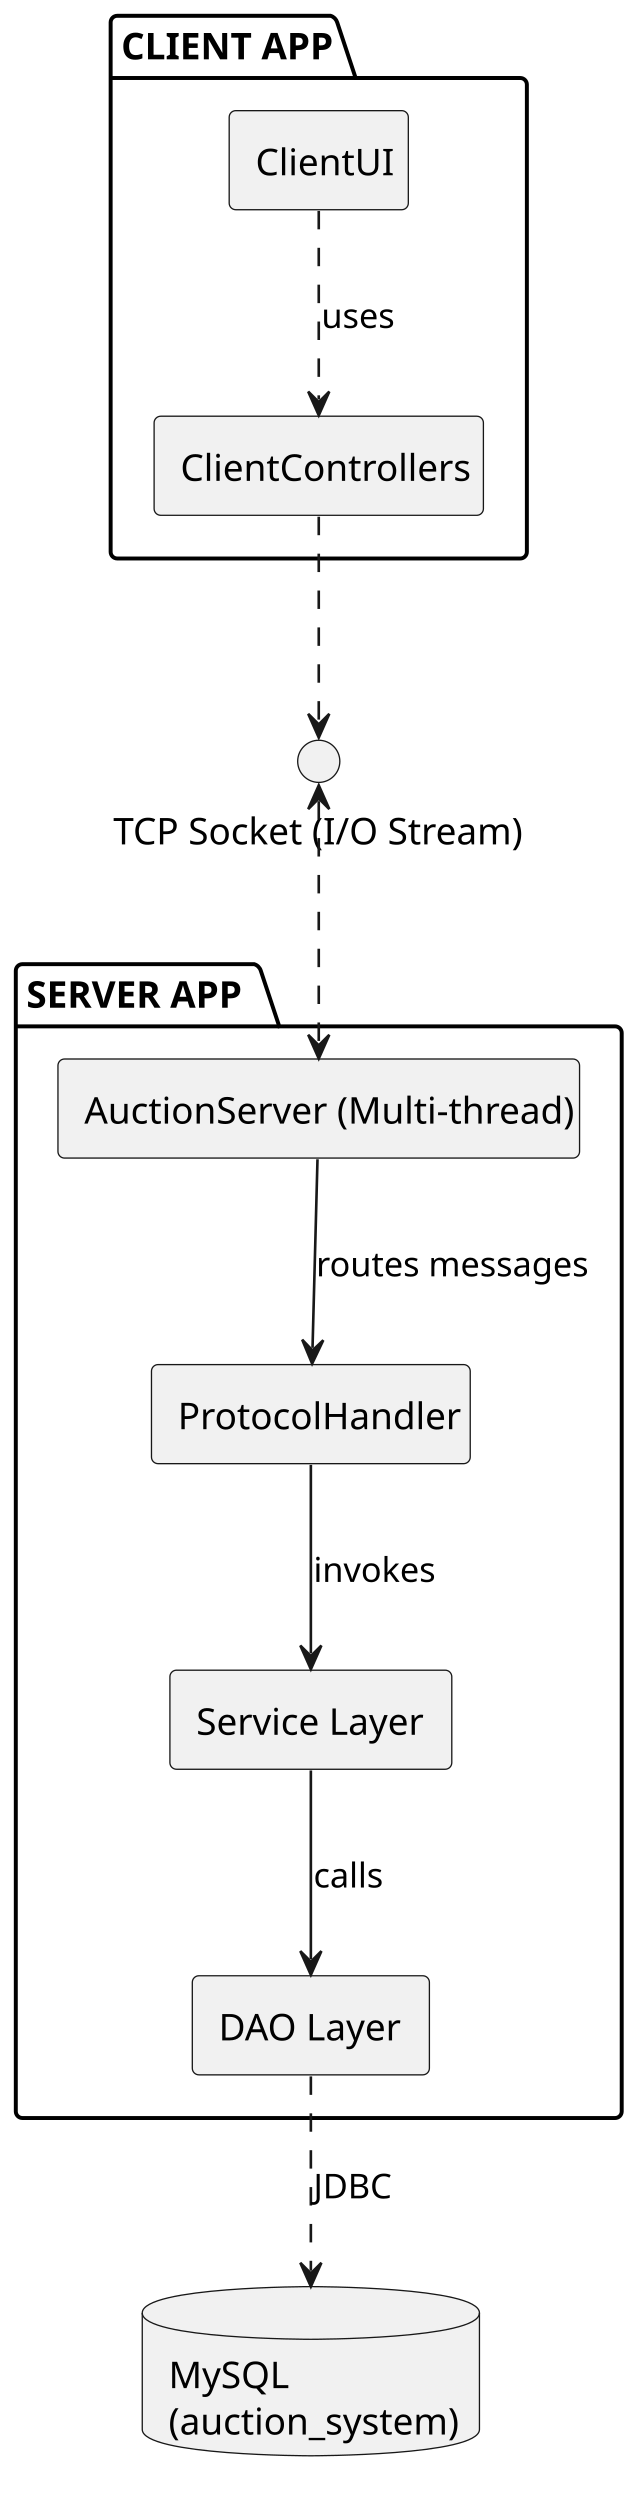
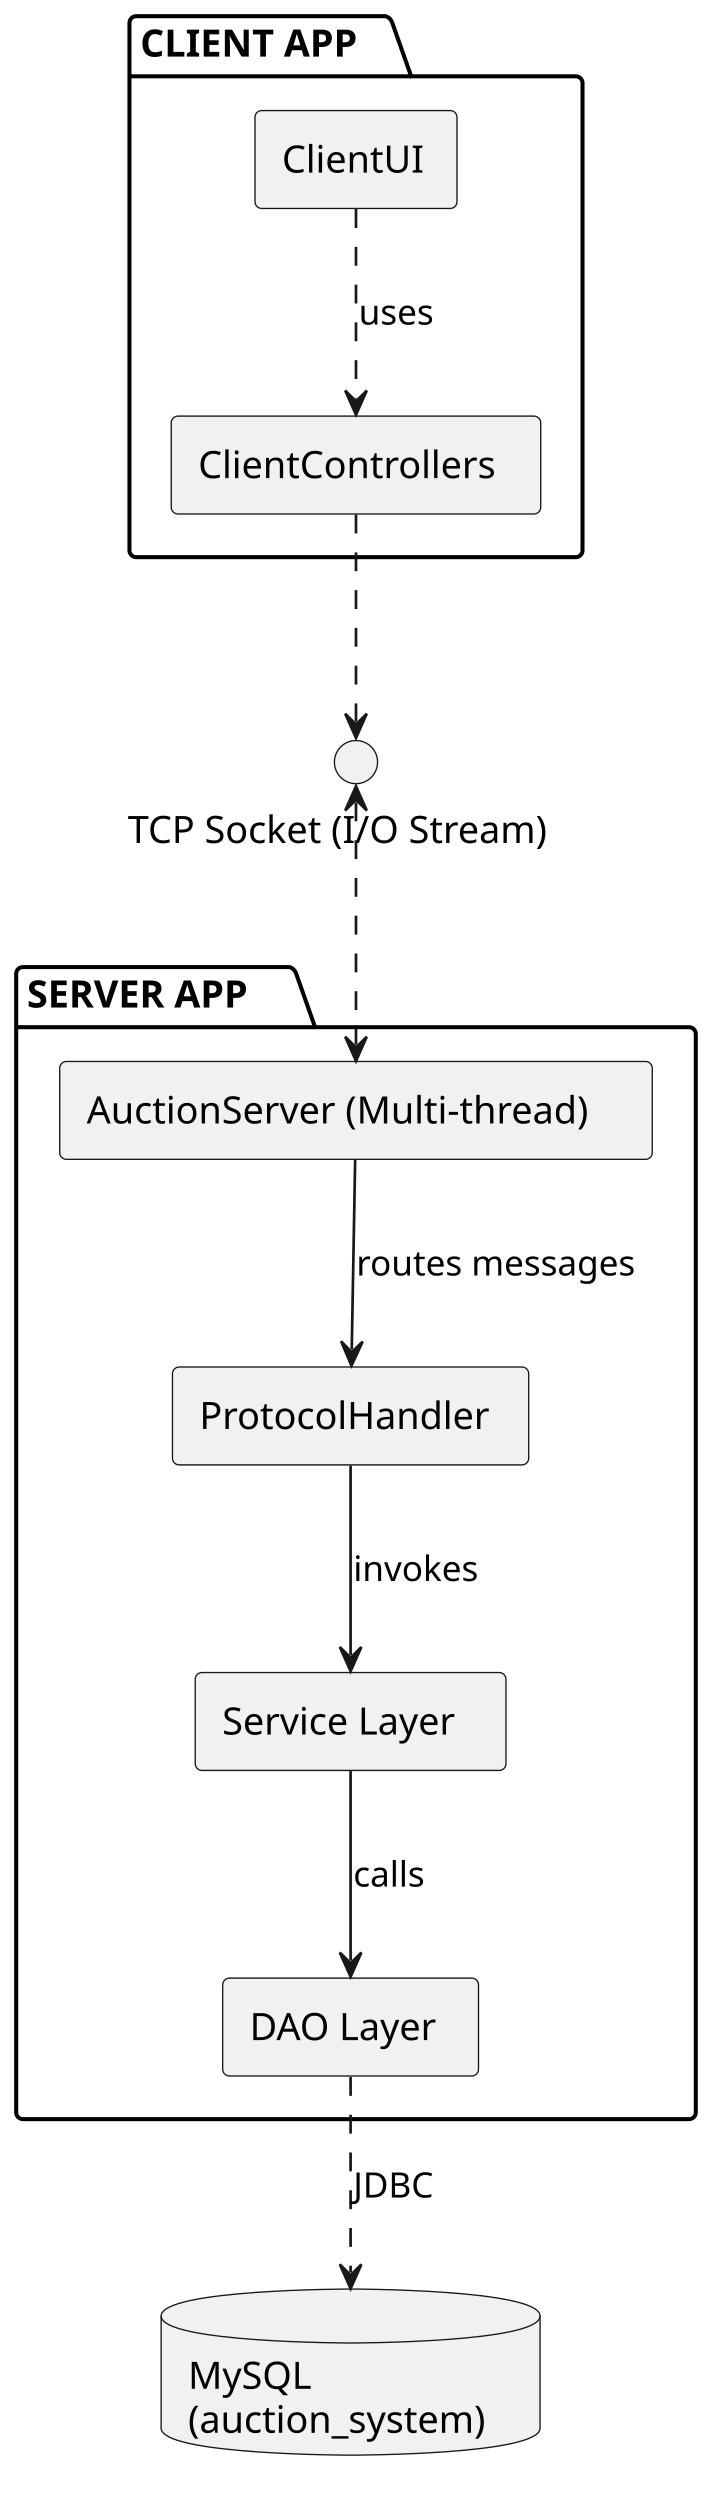
- <svg xmlns="http://www.w3.org/2000/svg" contentStyleType="text/css" height="949px" preserveAspectRatio="none" style="width:243px;height:949px;background:#FFFFFF;" version="1.1" viewBox="0 0 243 949" width="243px" zoomAndPan="magnify">
+ <svg xmlns="http://www.w3.org/2000/svg" contentStyleType="text/css" data-diagram-type="DESCRIPTION" height="927px" preserveAspectRatio="none" style="width:265px;height:927px;background:#FFFFFF;" version="1.1" viewBox="0 0 265 927" width="265px" zoomAndPan="magnify">
  <defs />
  <g>
-     <g id="cluster_CLIENT APP">
-       <path d="M44.5,6 L125.5,6 A3.75,3.75 0 0 1 128,8.5 L135,29.609 L197.5,29.609 A2.5,2.5 0 0 1 200,32.109 L200,209.5 A2.5,2.5 0 0 1 197.5,212 L44.5,212 A2.5,2.5 0 0 1 42,209.5 L42,8.5 A2.5,2.5 0 0 1 44.5,6 " fill="none" style="stroke:#000000;stroke-width:1.5;" />
-       <line style="stroke:#000000;stroke-width:1.5;" x1="42" x2="135" y1="29.609" y2="29.609" />
-       <text fill="#000000" font-family="sans-serif" font-size="14" font-weight="bold" lengthAdjust="spacing" textLength="80" x="46" y="22.533">CLIENT APP</text>
+     <g class="cluster" data-qualified-name="CLIENT APP" data-source-line="3" id="ent0002">
+       <path d="M50.5,6 L142.965,6 A3.75,3.75 0 0 1 145.465,8.5 L152.465,28.297 L213.5,28.297 A2.5,2.5 0 0 1 216,30.797 L216,204.09 A2.5,2.5 0 0 1 213.5,206.59 L50.5,206.59 A2.5,2.5 0 0 1 48,204.09 L48,8.5 A2.5,2.5 0 0 1 50.5,6" fill="none" style="stroke:#000000;stroke-width:1.5;" />
+       <line style="stroke:#000000;stroke-width:1.5;" x1="48" x2="152.465" y1="28.297" y2="28.297" />
+       <text fill="#000000" font-family="sans-serif" font-size="14" font-weight="bold" lengthAdjust="spacing" textLength="91.465" x="52" y="20.995">CLIENT APP</text>
    </g>
-     <g id="cluster_SERVER APP">
-       <path d="M8.5,366 L96.5,366 A3.75,3.75 0 0 1 99,368.5 L106,389.609 L233.5,389.609 A2.5,2.5 0 0 1 236,392.109 L236,801.5 A2.5,2.5 0 0 1 233.5,804 L8.5,804 A2.5,2.5 0 0 1 6,801.5 L6,368.5 A2.5,2.5 0 0 1 8.5,366 " fill="none" style="stroke:#000000;stroke-width:1.5;" />
-       <line style="stroke:#000000;stroke-width:1.5;" x1="6" x2="106" y1="389.609" y2="389.609" />
-       <text fill="#000000" font-family="sans-serif" font-size="14" font-weight="bold" lengthAdjust="spacing" textLength="87" x="10" y="382.533">SERVER APP</text>
+     <g class="cluster" data-qualified-name="SERVER APP" data-source-line="11" id="ent0007">
+       <path d="M8.5,358.59 L107.336,358.59 A3.75,3.75 0 0 1 109.836,361.09 L116.836,380.887 L255.5,380.887 A2.5,2.5 0 0 1 258,383.387 L258,783.28 A2.5,2.5 0 0 1 255.5,785.78 L8.5,785.78 A2.5,2.5 0 0 1 6,783.28 L6,361.09 A2.5,2.5 0 0 1 8.5,358.59" fill="none" style="stroke:#000000;stroke-width:1.5;" />
+       <line style="stroke:#000000;stroke-width:1.5;" x1="6" x2="116.836" y1="380.887" y2="380.887" />
+       <text fill="#000000" font-family="sans-serif" font-size="14" font-weight="bold" lengthAdjust="spacing" textLength="97.836" x="10" y="373.585">SERVER APP</text>
    </g>
-     <g id="elem_UI">
-       <rect fill="#F1F1F1" height="37.609" rx="2.5" ry="2.5" style="stroke:#181818;stroke-width:0.5;" width="68" x="87" y="42" />
-       <text fill="#000000" font-family="sans-serif" font-size="14" lengthAdjust="spacing" textLength="48" x="97" y="66.533">ClientUI</text>
+     <g class="entity" data-qualified-name="CLIENT APP.UI" data-source-line="4" id="ent0003">
+       <rect fill="#F1F1F1" height="36.297" rx="2.5" ry="2.5" style="stroke:#181818;stroke-width:0.5;" width="74.906" x="94.55" y="41" />
+       <text fill="#000000" font-family="sans-serif" font-size="14" lengthAdjust="spacing" textLength="54.906" x="104.55" y="63.995">ClientUI</text>
    </g>
-     <g id="elem_ClientCtrl">
-       <rect fill="#F1F1F1" height="37.609" rx="2.5" ry="2.5" style="stroke:#181818;stroke-width:0.5;" width="125" x="58.5" y="158" />
-       <text fill="#000000" font-family="sans-serif" font-size="14" lengthAdjust="spacing" textLength="105" x="68.5" y="182.533">ClientControllers</text>
+     <g class="entity" data-qualified-name="CLIENT APP.ClientCtrl" data-source-line="5" id="ent0004">
+       <rect fill="#F1F1F1" height="36.297" rx="2.5" ry="2.5" style="stroke:#181818;stroke-width:0.5;" width="136.997" x="63.5" y="154.29" />
+       <text fill="#000000" font-family="sans-serif" font-size="14" lengthAdjust="spacing" textLength="116.997" x="73.5" y="177.285">ClientControllers</text>
    </g>
-     <g id="elem_ServerCore">
-       <rect fill="#F1F1F1" height="37.609" rx="2.5" ry="2.5" style="stroke:#181818;stroke-width:0.5;" width="198" x="22" y="402" />
-       <text fill="#000000" font-family="sans-serif" font-size="14" lengthAdjust="spacing" textLength="178" x="32" y="426.533">AuctionServer (Multi-thread)</text>
+     <g class="entity" data-qualified-name="SERVER APP.ServerCore" data-source-line="12" id="ent0008">
+       <rect fill="#F1F1F1" height="36.297" rx="2.5" ry="2.5" style="stroke:#181818;stroke-width:0.5;" width="219.719" x="22.14" y="393.59" />
+       <text fill="#000000" font-family="sans-serif" font-size="14" lengthAdjust="spacing" textLength="199.719" x="32.14" y="416.585">AuctionServer (Multi-thread)</text>
    </g>
-     <g id="elem_Protocol">
-       <rect fill="#F1F1F1" height="37.609" rx="2.5" ry="2.5" style="stroke:#181818;stroke-width:0.5;" width="121" x="57.5" y="518" />
-       <text fill="#000000" font-family="sans-serif" font-size="14" lengthAdjust="spacing" textLength="101" x="67.5" y="542.533">ProtocolHandler</text>
+     <g class="entity" data-qualified-name="SERVER APP.Protocol" data-source-line="13" id="ent0009">
+       <rect fill="#F1F1F1" height="36.297" rx="2.5" ry="2.5" style="stroke:#181818;stroke-width:0.5;" width="132.096" x="63.95" y="506.89" />
+       <text fill="#000000" font-family="sans-serif" font-size="14" lengthAdjust="spacing" textLength="112.096" x="73.95" y="529.885">ProtocolHandler</text>
    </g>
-     <g id="elem_Service">
-       <rect fill="#F1F1F1" height="37.609" rx="2.5" ry="2.5" style="stroke:#181818;stroke-width:0.5;" width="107" x="64.5" y="634" />
-       <text fill="#000000" font-family="sans-serif" font-size="14" lengthAdjust="spacing" textLength="87" x="74.5" y="658.533">Service Layer</text>
+     <g class="entity" data-qualified-name="SERVER APP.Service" data-source-line="14" id="ent0010">
+       <rect fill="#F1F1F1" height="36.297" rx="2.5" ry="2.5" style="stroke:#181818;stroke-width:0.5;" width="115.225" x="72.39" y="620.18" />
+       <text fill="#000000" font-family="sans-serif" font-size="14" lengthAdjust="spacing" textLength="95.225" x="82.39" y="643.175">Service Layer</text>
    </g>
-     <g id="elem_DAO">
-       <rect fill="#F1F1F1" height="37.609" rx="2.5" ry="2.5" style="stroke:#181818;stroke-width:0.5;" width="90" x="73" y="750" />
-       <text fill="#000000" font-family="sans-serif" font-size="14" lengthAdjust="spacing" textLength="70" x="83" y="774.533">DAO Layer</text>
+     <g class="entity" data-qualified-name="SERVER APP.DAO" data-source-line="15" id="ent0011">
+       <rect fill="#F1F1F1" height="36.297" rx="2.5" ry="2.5" style="stroke:#181818;stroke-width:0.5;" width="94.86" x="82.57" y="733.48" />
+       <text fill="#000000" font-family="sans-serif" font-size="14" lengthAdjust="spacing" textLength="74.86" x="92.57" y="756.475">DAO Layer</text>
    </g>
-     <g id="elem_Network">
-       <ellipse cx="121" cy="289" fill="#F1F1F1" rx="8" ry="8" style="stroke:#181818;stroke-width:0.5;" />
-       <text fill="#000000" font-family="sans-serif" font-size="14" lengthAdjust="spacing" textLength="156" x="43" y="320.533">TCP Socket (I/O Stream)</text>
+     <g class="entity" data-qualified-name="Network" data-source-line="9" id="ent0006">
+       <ellipse cx="132" cy="282.59" fill="#F1F1F1" rx="8" ry="8" style="stroke:#181818;stroke-width:0.5;" />
+       <text fill="#000000" font-family="sans-serif" font-size="14" lengthAdjust="spacing" textLength="169.231" x="47.385" y="312.585">TCP Socket (I/O Stream)</text>
    </g>
-     <g id="elem_DB">
-       <path d="M54,878 C54,868 118,868 118,868 C118,868 182,868 182,878 L182,922.219 C182,932.219 118,932.219 118,932.219 C118,932.219 54,932.219 54,922.219 L54,878 " fill="#F1F1F1" style="stroke:#181818;stroke-width:0.5;" />
-       <path d="M54,878 C54,888 118,888 118,888 C118,888 182,888 182,878 " fill="none" style="stroke:#181818;stroke-width:0.5;" />
-       <text fill="#000000" font-family="sans-serif" font-size="14" lengthAdjust="spacing" textLength="46" x="64" y="906.533">MySQL</text>
-       <text fill="#000000" font-family="sans-serif" font-size="14" lengthAdjust="spacing" textLength="108" x="64" y="924.143">(auction_system)</text>
+     <g class="entity" data-qualified-name="DB" data-source-line="22" id="ent0015">
+       <path d="M59.75,858.78 C59.75,848.78 130.002,848.78 130.002,848.78 C130.002,848.78 200.254,848.78 200.254,858.78 L200.254,900.374 C200.254,910.374 130.002,910.374 130.002,910.374 C130.002,910.374 59.75,910.374 59.75,900.374 L59.75,858.78" fill="#F1F1F1" style="stroke:#181818;stroke-width:0.5;" />
+       <path d="M59.75,858.78 C59.75,868.78 130.002,868.78 130.002,868.78 C130.002,868.78 200.254,868.78 200.254,858.78" fill="none" style="stroke:#181818;stroke-width:0.5;" />
+       <text fill="#000000" font-family="sans-serif" font-size="14" lengthAdjust="spacing" textLength="48.07" x="69.75" y="885.775">MySQL</text>
+       <text fill="#000000" font-family="sans-serif" font-size="14" lengthAdjust="spacing" textLength="120.504" x="69.75" y="902.072">(auction_system)</text>
    </g>
-     <g id="link_UI_ClientCtrl">
-       <path d="M121,80.06 C121,101.28 121,130.3 121,151.64 " fill="none" id="UI-to-ClientCtrl" style="stroke:#181818;stroke-width:1.0;stroke-dasharray:7.0,7.0;" />
-       <polygon fill="#181818" points="121,157.64,125,148.64,121,152.64,117,148.64,121,157.64" style="stroke:#181818;stroke-width:1.0;" />
-       <text fill="#000000" font-family="sans-serif" font-size="13" lengthAdjust="spacing" textLength="28" x="122" y="124.495">uses</text>
+     <g class="link" data-entity-1="ent0003" data-entity-2="ent0004" data-link-type="dependency" data-source-line="6" id="lnk5">
+       <path d="M132,77.53 C132,98.32 132,126.91 132,147.81" fill="none" id="UI-to-ClientCtrl" style="stroke:#181818;stroke-width:1;stroke-dasharray:7,7;" />
+       <polygon fill="#181818" points="132,153.81,136,144.81,132,148.81,128,144.81,132,153.81" style="stroke:#181818;stroke-width:1;" />
+       <text fill="#000000" font-family="sans-serif" font-size="13" lengthAdjust="spacing" textLength="29.783" x="133" y="120.357">uses</text>
    </g>
-     <g id="link_ServerCore_Protocol">
-       <path d="M120.52,440.06 C119.97,461.28 119.197,490.302 118.637,511.642 " fill="none" id="ServerCore-to-Protocol" style="stroke:#181818;stroke-width:1.0;" />
-       <polygon fill="#181818" points="118.48,517.64,122.715,508.748,118.611,512.642,114.718,508.538,118.48,517.64" style="stroke:#181818;stroke-width:1.0;" />
-       <text fill="#000000" font-family="sans-serif" font-size="13" lengthAdjust="spacing" textLength="100" x="120" y="484.495">routes messages</text>
+     <g class="link" data-entity-1="ent0008" data-entity-2="ent0009" data-link-type="dependency" data-source-line="17" id="lnk12">
+       <path d="M131.69,430.13 C131.31,450.91 130.796,479.501 130.426,500.401" fill="none" id="ServerCore-to-Protocol" style="stroke:#181818;stroke-width:1;" />
+       <polygon fill="#181818" points="130.32,506.4,134.479,497.472,130.409,501.401,126.48,497.331,130.32,506.4" style="stroke:#181818;stroke-width:1;" />
+       <text fill="#000000" font-family="sans-serif" font-size="13" lengthAdjust="spacing" textLength="110.735" x="132.12" y="472.957">routes messages</text>
    </g>
-     <g id="link_Protocol_Service">
-       <path d="M118,556.06 C118,577.28 118,606.3 118,627.64 " fill="none" id="Protocol-to-Service" style="stroke:#181818;stroke-width:1.0;" />
-       <polygon fill="#181818" points="118,633.64,122,624.64,118,628.64,114,624.64,118,633.64" style="stroke:#181818;stroke-width:1.0;" />
-       <text fill="#000000" font-family="sans-serif" font-size="13" lengthAdjust="spacing" textLength="43" x="119" y="600.495">invokes</text>
+     <g class="link" data-entity-1="ent0009" data-entity-2="ent0010" data-link-type="dependency" data-source-line="18" id="lnk13">
+       <path d="M130,543.42 C130,564.21 130,592.8 130,613.7" fill="none" id="Protocol-to-Service" style="stroke:#181818;stroke-width:1;" />
+       <polygon fill="#181818" points="130,619.7,134,610.7,130,614.7,126,610.7,130,619.7" style="stroke:#181818;stroke-width:1;" />
+       <text fill="#000000" font-family="sans-serif" font-size="13" lengthAdjust="spacing" textLength="49.797" x="131" y="586.247">invokes</text>
    </g>
-     <g id="link_Service_DAO">
-       <path d="M118,672.06 C118,693.28 118,722.3 118,743.64 " fill="none" id="Service-to-DAO" style="stroke:#181818;stroke-width:1.0;" />
-       <polygon fill="#181818" points="118,749.64,122,740.64,118,744.64,114,740.64,118,749.64" style="stroke:#181818;stroke-width:1.0;" />
-       <text fill="#000000" font-family="sans-serif" font-size="13" lengthAdjust="spacing" textLength="27" x="119" y="716.495">calls</text>
+     <g class="link" data-entity-1="ent0010" data-entity-2="ent0011" data-link-type="dependency" data-source-line="19" id="lnk14">
+       <path d="M130,656.72 C130,677.51 130,706.1 130,726.99" fill="none" id="Service-to-DAO" style="stroke:#181818;stroke-width:1;" />
+       <polygon fill="#181818" points="130,732.99,134,723.99,130,727.99,126,723.99,130,732.99" style="stroke:#181818;stroke-width:1;" />
+       <text fill="#000000" font-family="sans-serif" font-size="13" lengthAdjust="spacing" textLength="29.11" x="131" y="699.547">calls</text>
    </g>
-     <g id="link_ClientCtrl_Network">
-       <path d="M121,196.16 C121,220.45 121,256.47 121,273.98 " fill="none" id="ClientCtrl-to-Network" style="stroke:#181818;stroke-width:1.0;stroke-dasharray:7.0,7.0;" />
-       <polygon fill="#181818" points="121,279.98,125,270.98,121,274.98,117,270.98,121,279.98" style="stroke:#181818;stroke-width:1.0;" />
+     <g class="link" data-entity-1="ent0004" data-entity-2="ent0006" data-link-type="dependency" data-source-line="24" id="lnk16">
+       <path d="M132,190.82 C132,214.58 132,250.25 132,267.63" fill="none" id="ClientCtrl-to-Network" style="stroke:#181818;stroke-width:1;stroke-dasharray:7,7;" />
+       <polygon fill="#181818" points="132,273.63,136,264.63,132,268.63,128,264.63,132,273.63" style="stroke:#181818;stroke-width:1;" />
    </g>
-     <g id="link_Network_ServerCore">
-       <path d="M121,304.13 C121,324.7 121,367.18 121,395.82 " fill="none" id="Network-ServerCore" style="stroke:#181818;stroke-width:1.0;stroke-dasharray:7.0,7.0;" />
-       <polygon fill="#181818" points="121,298.13,117,307.13,121,303.13,125,307.13,121,298.13" style="stroke:#181818;stroke-width:1.0;" />
-       <polygon fill="#181818" points="121,401.82,125,392.82,121,396.82,117,392.82,121,401.82" style="stroke:#181818;stroke-width:1.0;" />
+     <g class="link" data-entity-1="ent0006" data-entity-2="ent0008" data-link-type="dependency" data-source-line="25" id="lnk17">
+       <path d="M132,297.54 C132,317.77 132,359.52 132,387.41" fill="none" id="Network-ServerCore" style="stroke:#181818;stroke-width:1;stroke-dasharray:7,7;" />
+       <polygon fill="#181818" points="132,291.54,128,300.54,132,296.54,136,300.54,132,291.54" style="stroke:#181818;stroke-width:1;" />
+       <polygon fill="#181818" points="132,393.41,136,384.41,132,388.41,128,384.41,132,393.41" style="stroke:#181818;stroke-width:1;" />
    </g>
-     <g id="link_DAO_DB">
-       <path d="M118,788.21 C118,808.91 118,837.04 118,861.96 " fill="none" id="DAO-to-DB" style="stroke:#181818;stroke-width:1.0;stroke-dasharray:7.0,7.0;" />
-       <polygon fill="#181818" points="118,867.96,122,858.96,118,862.96,114,858.96,118,867.96" style="stroke:#181818;stroke-width:1.0;" />
-       <text fill="#000000" font-family="sans-serif" font-size="13" lengthAdjust="spacing" textLength="33" x="119" y="834.495">JDBC</text>
+     <g class="link" data-entity-1="ent0011" data-entity-2="ent0015" data-link-type="dependency" data-source-line="26" id="lnk18">
+       <path d="M130,770.14 C130,790.42 130,818.16 130,842.63" fill="none" id="DAO-to-DB" style="stroke:#181818;stroke-width:1;stroke-dasharray:7,7;" />
+       <polygon fill="#181818" points="130,848.63,134,839.63,130,843.63,126,839.63,130,848.63" style="stroke:#181818;stroke-width:1;" />
+       <text fill="#000000" font-family="sans-serif" font-size="13" lengthAdjust="spacing" textLength="31.84" x="131" y="814.847">JDBC</text>
    </g>
  </g>
</svg>
